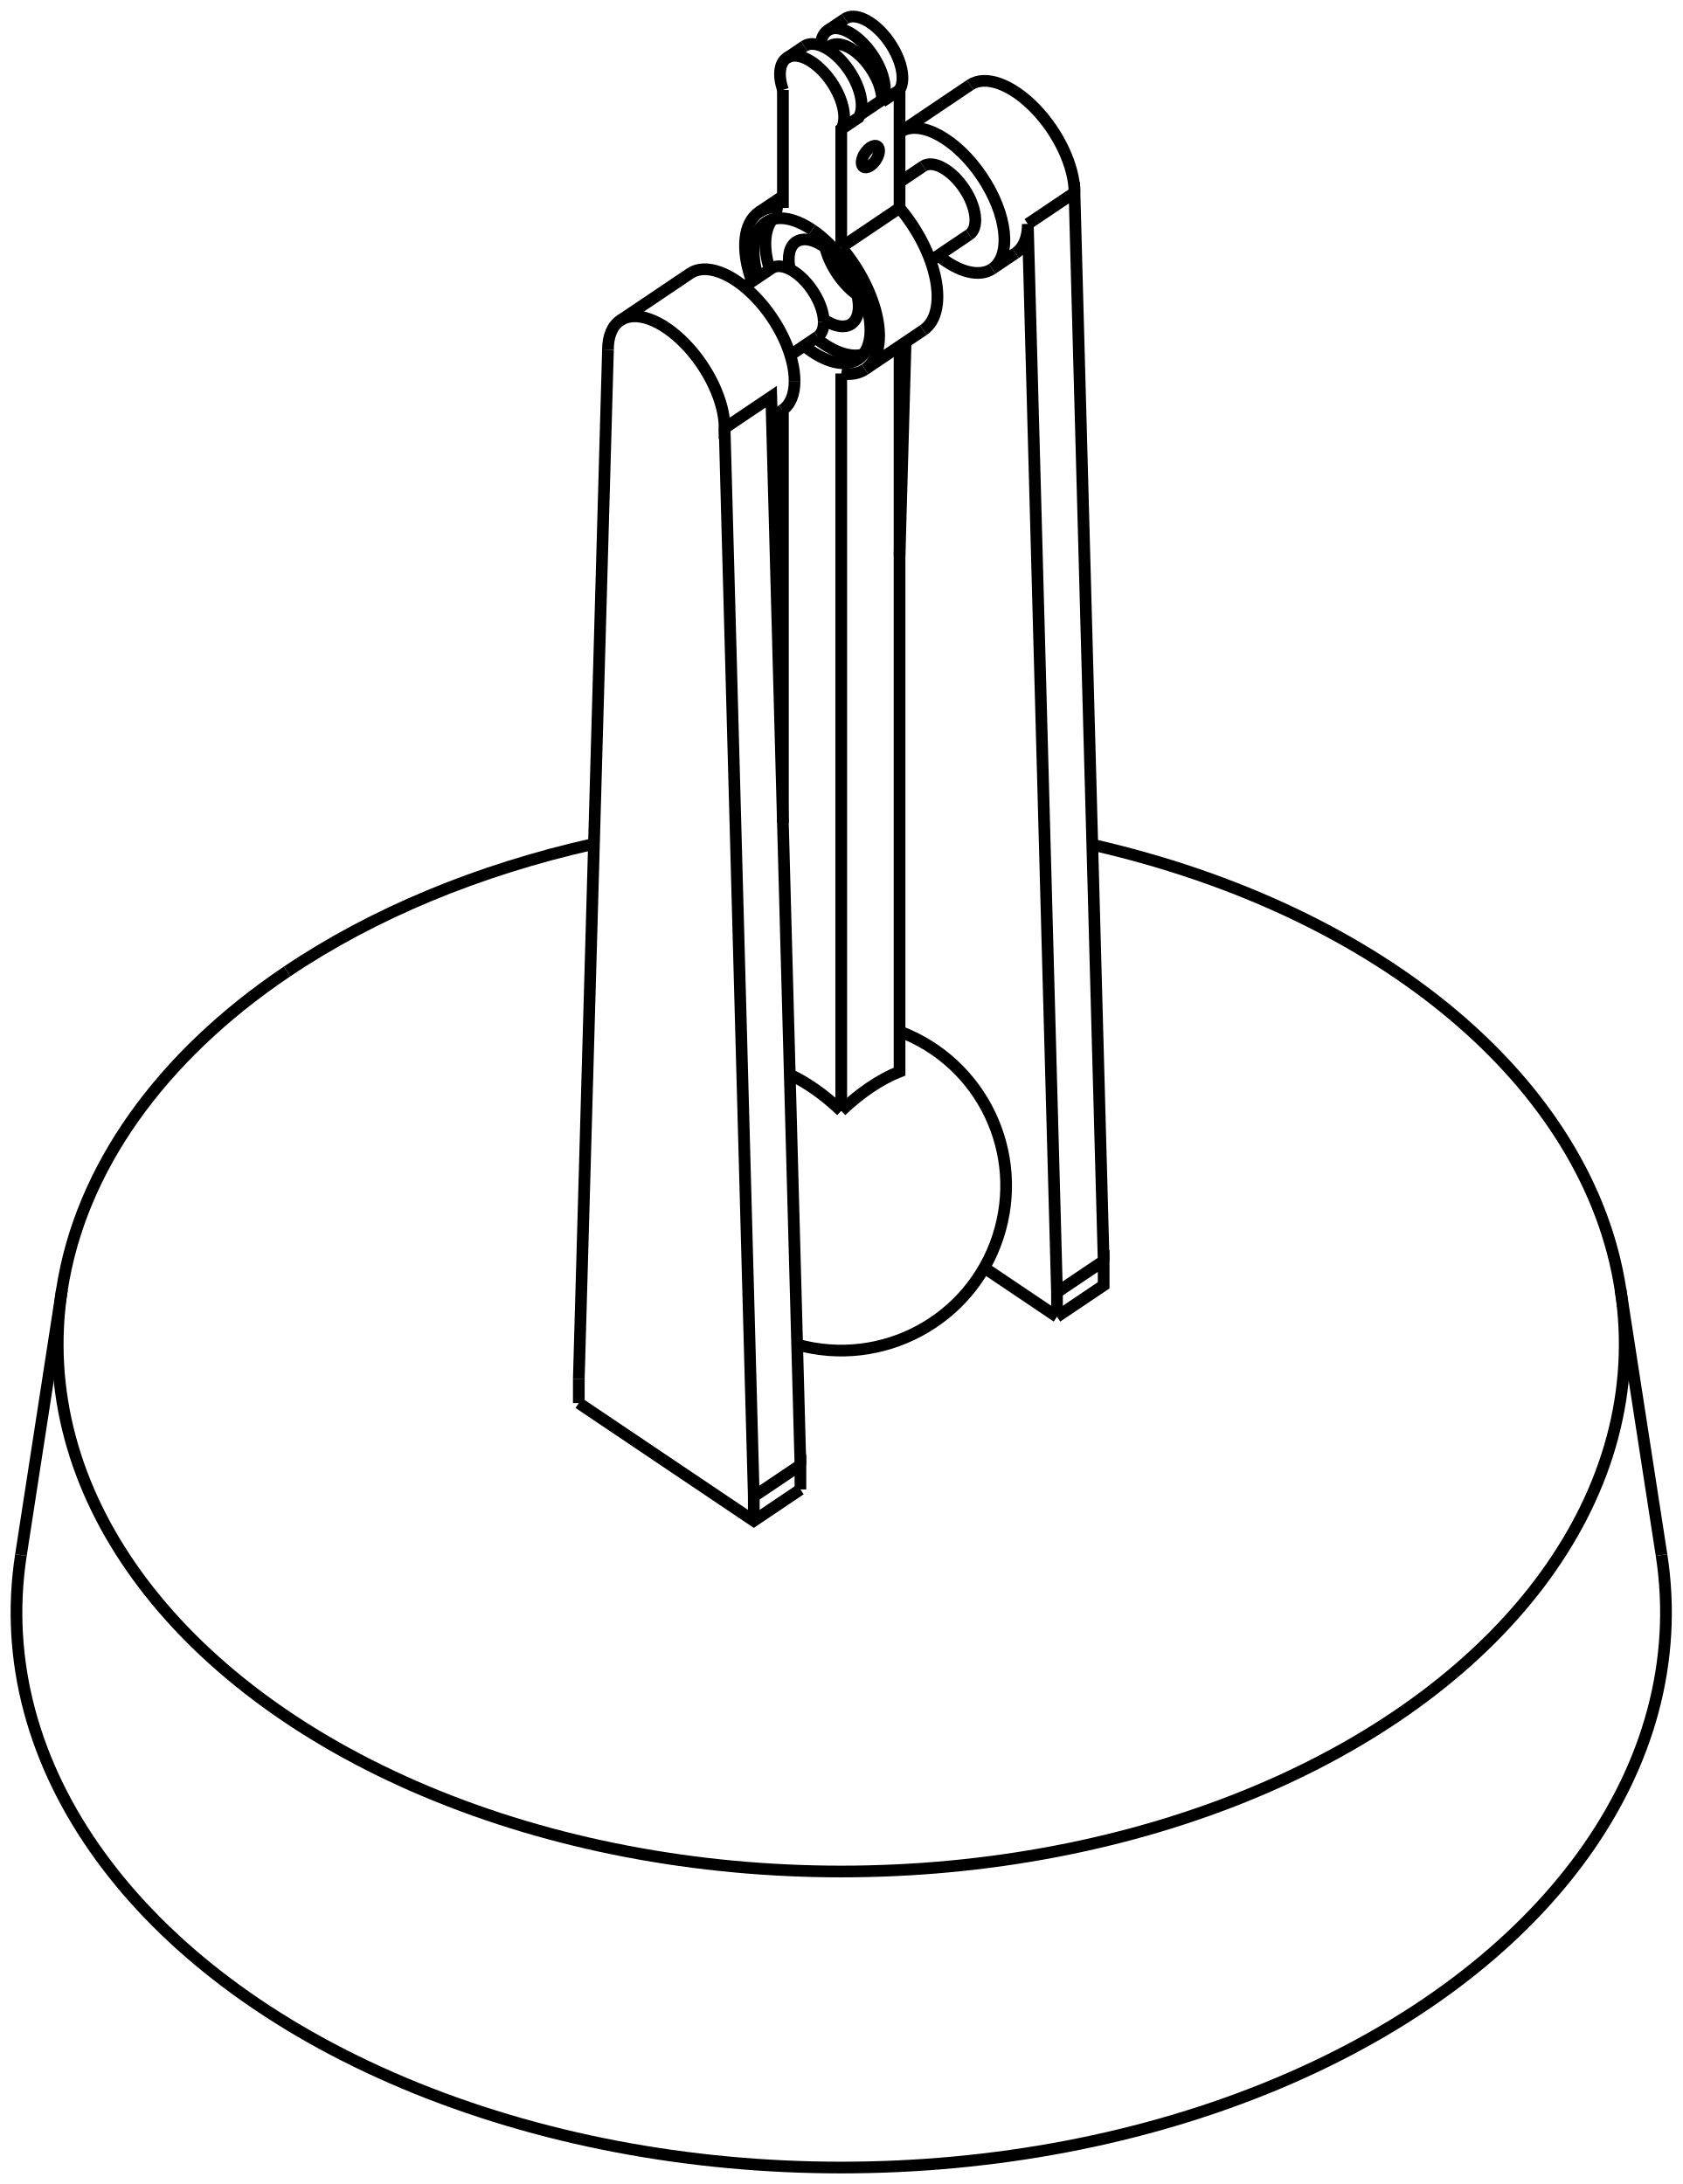
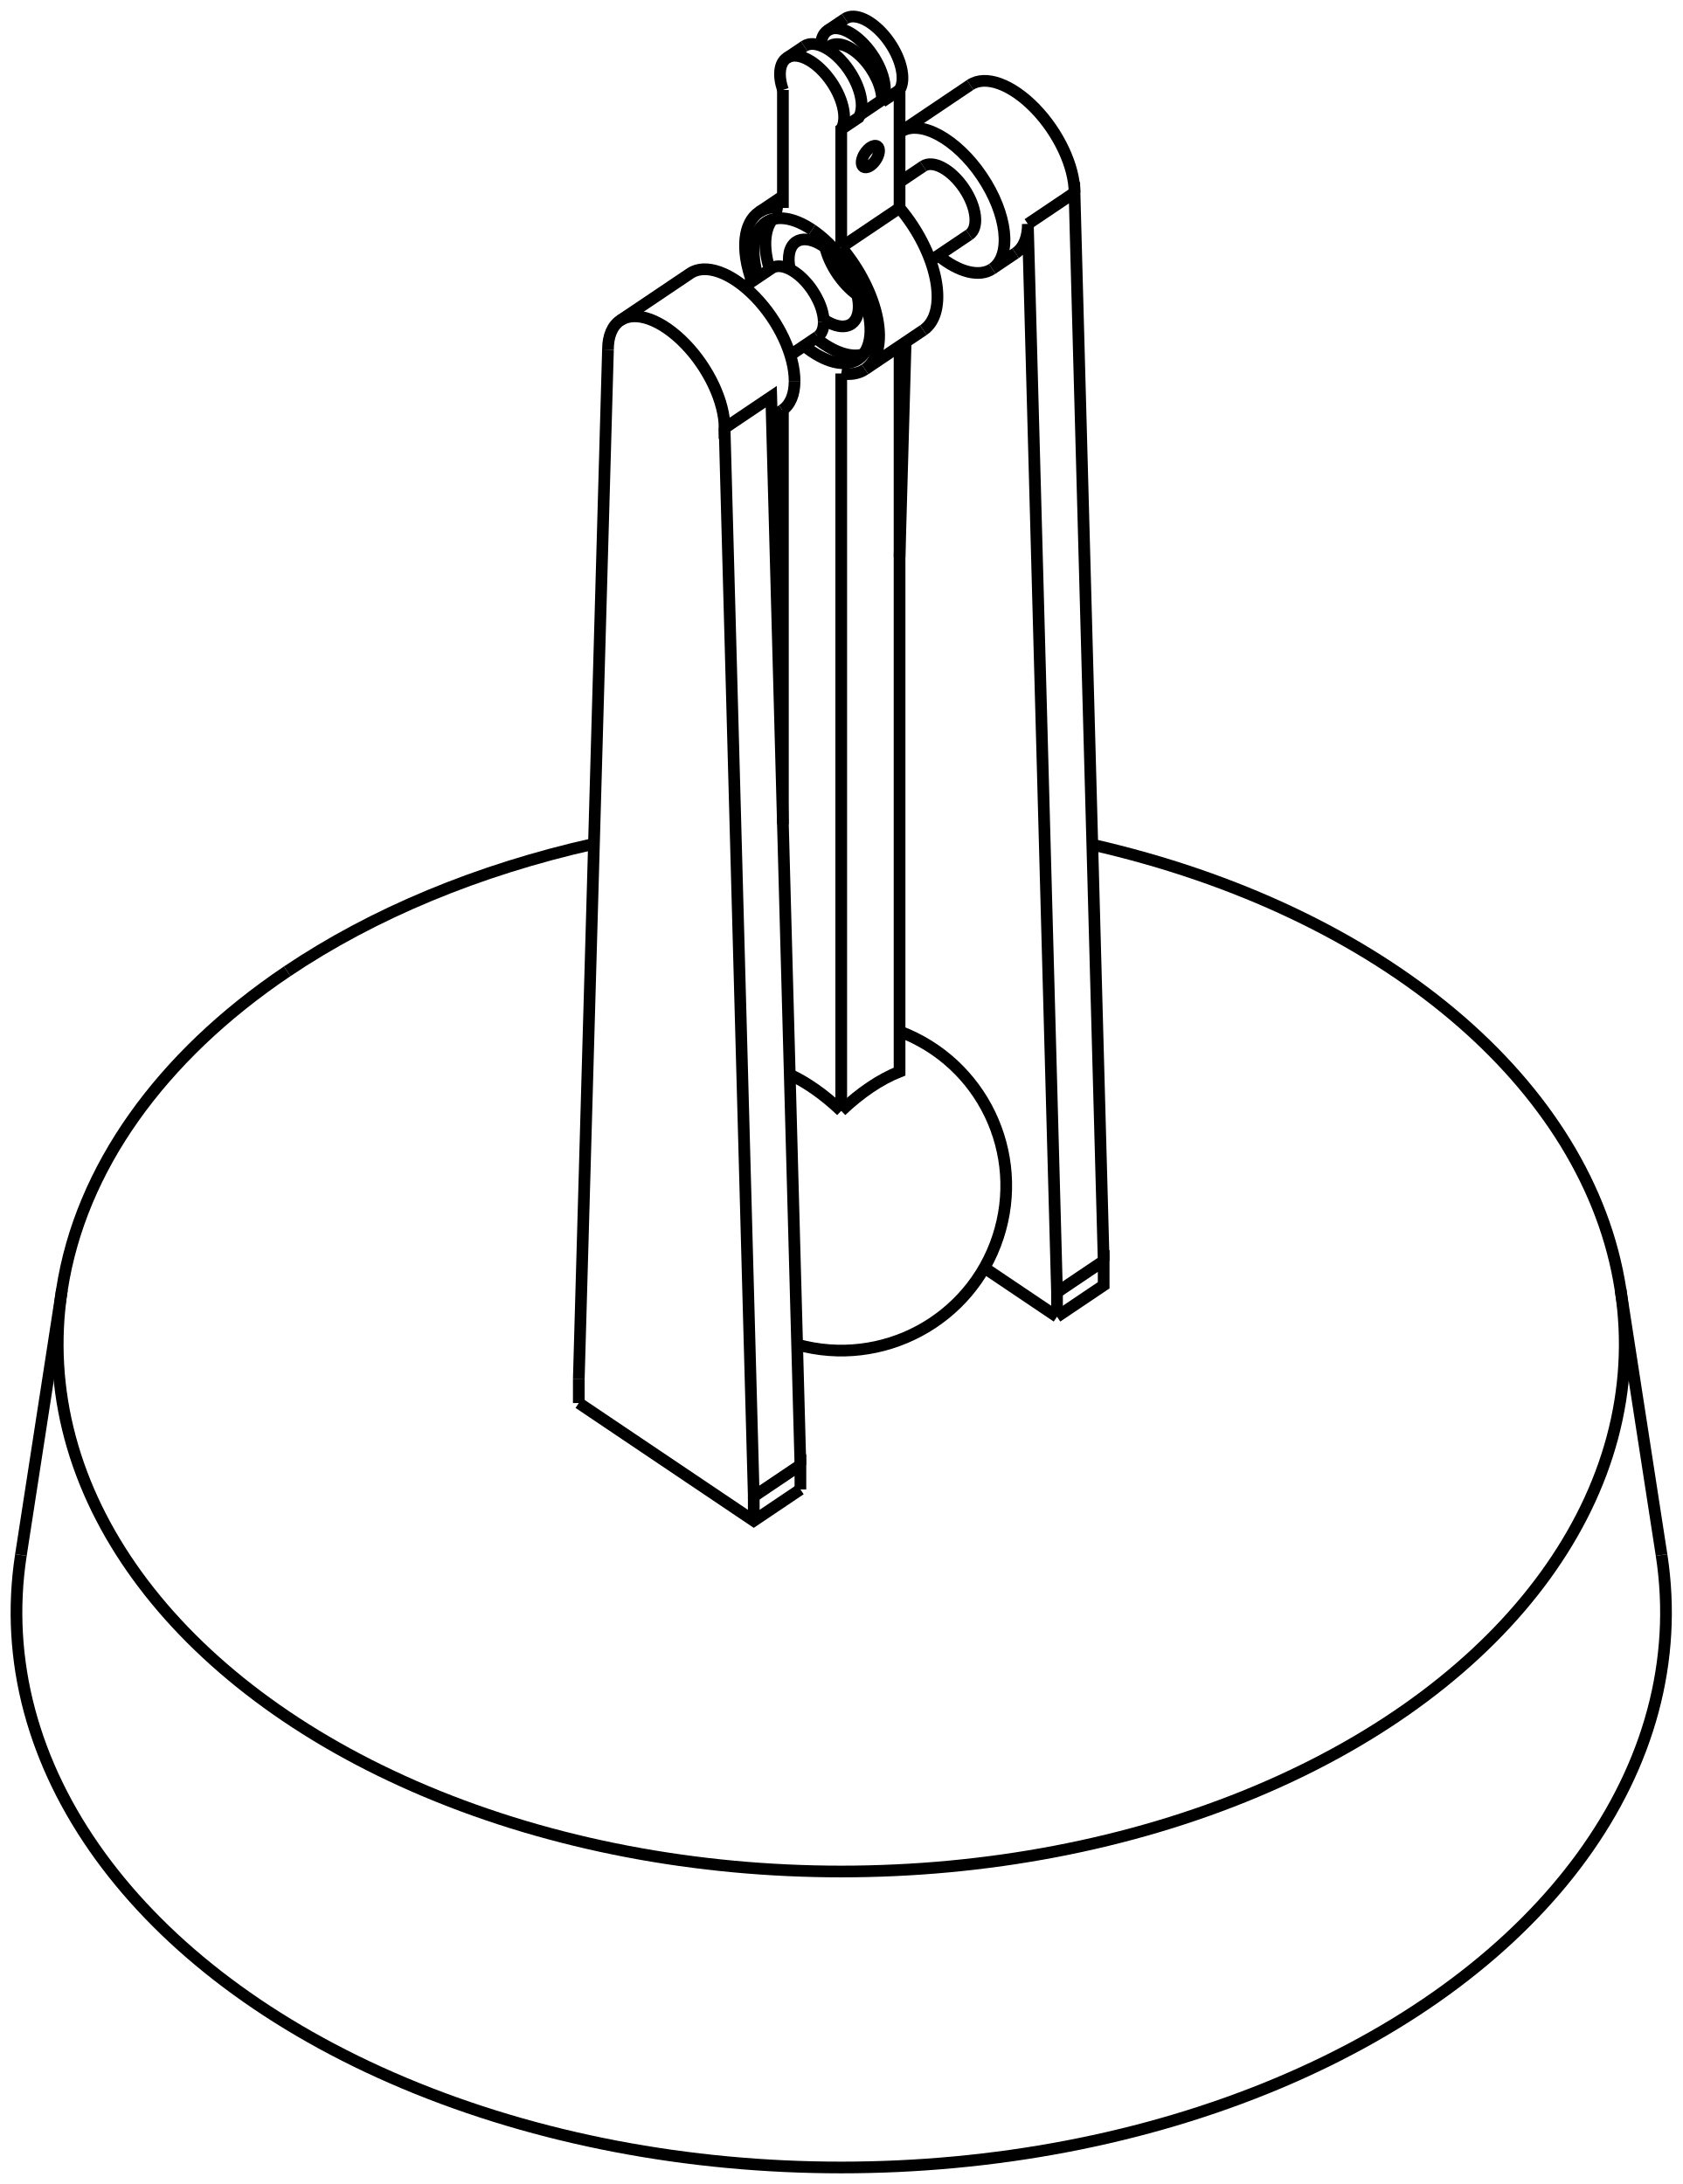
- <svg xmlns="http://www.w3.org/2000/svg" version="1.1" viewBox="-50.983 -50.168 102 132.442" fill="none" stroke="black" stroke-width="0.6%" vector-effect="non-scaling-stroke">
-   <path d="M -33.574 8.74 A 47.5 31.976 0 0 1 -14.973 1.005" />
-   <path d="M -3.526 -0.539 A 47.5 31.976 0 0 1 -3.518 -0.54" />
-   <path d="M 15.238 1.057 A 47.5 31.976 0 0 1 47.262 28.039 A 47.5 31.976 0 1 1 -47.228 28.039 A 47.5 31.976 0 0 1 -33.574 8.74" />
-   <path d="M -49.714 44.134 A 50 33.659 180 1 0 49.749 44.134" />
-   <path d="M -15.892 34.919 L -5.284 42.058 L -2.456 40.154" />
-   <path d="M 13.098 29.68 L 15.927 27.776 L 15.927 26.297 L 13.098 28.201 L 11.33 -36.584 A 5 2.615 236.046 0 1 10.587 -34.817" />
-   <path d="M 13.098 29.68 L 8.69 26.713" />
-   <path d="M -7.052 -24.207 L -5.284 40.579 L -2.456 38.675 L -2.456 40.154" />
-   <path d="M -14.124 -28.966 A 5 2.615 236.046 0 1 -13.381 -30.734 A 5 2.615 236.046 0 1 -7.052 -24.207 L -4.224 -26.111 L -2.456 38.675" />
-   <path d="M -15.892 33.44 L -14.124 -28.966" />
-   <path d="M -15.892 34.919 L -15.892 33.44" />
-   <path d="M -5.284 40.579 L -5.284 42.058" />
-   <path d="M 14.159 -38.488 A 5 2.615 56.046 0 0 7.83 -45.016" />
-   <path d="M 15.927 26.297 L 14.159 -38.488 L 11.33 -36.584" />
-   <path d="M 13.098 29.68 L 13.098 28.201" />
-   <path d="M 3.921 -29.424 L 3.553 -16.433" />
-   <path d="M -2.81 -27.063 A 5 2.615 56.046 0 0 -9.139 -33.59 L -13.381 -30.734" />
-   <path d="M -3.553 -25.295 A 5 2.615 56.046 0 0 -2.81 -27.063" />
-   <path d="M 3.553 -42.135 A 5 2.615 236.046 0 1 3.588 -42.159 L 7.83 -45.016" />
-   <path d="M 3.588 -42.159 A 5 2.615 236.046 0 1 9.173 -33.864 L 10.587 -34.817" />
-   <path d="M 9.173 -33.864 A 5 2.615 236.046 0 1 5.898 -34.673" />
-   <path d="M 4.984 -40.086 A 2.5 1.307 236.046 0 1 7.777 -35.938" />
-   <path d="M -1.043 -30.633 A 2.5 1.307 56.046 0 0 -4.207 -33.897 L -5.864 -32.781" />
-   <path d="M -1.414 -29.749 A 2.5 1.307 56.046 0 0 -1.043 -30.633" />
-   <path d="M 0.018 17.197 A 9.682 5.064 56.046 0 0 -3.102 14.995" />
-   <path d="M 0.018 17.197 A 9.682 5.062 123.941 0 1 3.553 14.816 L 3.553 -29.176" />
-   <path d="M 4.996 -30.148 A 5.75 3.007 56.046 0 0 3.553 -37.557 L 3.553 -44.712 A 2.75 1.438 56.046 0 0 0.249 -49.03" />
-   <path d="M -3.518 -25.32 L -3.518 -0.25" />
-   <path d="M -3.518 -44.712 L -3.518 -37.556" />
-   <path d="M -5.393 -33.098 A 5.75 3.007 236.046 0 1 -4.962 -37.307 L -3.518 -38.279" />
-   <path d="M -4.962 -37.307 A 5.75 3.007 236.046 0 1 -3.518 -37.556" />
-   <path d="M 0.018 17.197 L 0.018 -27.518" />
-   <path d="M 0.018 -35.176 A 5.75 3.007 236.046 0 1 1.461 -27.768 L 4.996 -30.148" />
-   <path d="M 1.461 -27.768 A 5.75 3.007 236.046 0 1 0.018 -27.518" />
-   <path d="M 0.018 -35.176 L 0.018 -42.332 L 1.078 -43.046 A 2.75 1.438 56.046 0 0 -2.226 -47.364" />
-   <path d="M -3.518 -44.712 A 2.75 1.438 236.046 0 1 -3.286 -46.65 L -2.226 -47.364" />
-   <path d="M -3.286 -46.65 A 2.75 1.438 236.046 0 1 0.018 -42.332" />
-   <path d="M -1.75 -36.235 A 5 2.615 236.046 0 1 1.042 -28.39 A 5 2.615 236.046 0 1 -2.232 -29.199" />
-   <path d="M -5.025 -33.346 A 5 2.615 236.046 0 1 -4.543 -36.685 A 5 2.615 236.046 0 1 -1.75 -36.235" />
-   <path d="M 0.018 -35.176 L 3.553 -37.557" />
-   <path d="M 2.492 -43.998 L 3.553 -44.712" />
-   <path d="M 2.492 -44.106 L 2.492 -43.998" />
-   <path d="M 2.492 -44.106 L 1.159 -43.208" />
-   <path d="M 1.785 -41.226 A 0.75 0.392 303.941 0 0 1.367 -40.049 A 0.75 0.392 303.941 0 0 2.204 -41.294 A 0.75 0.392 303.941 0 0 1.785 -41.226 Z" />
-   <path d="M -1.22 -47.396 A 2.75 1.438 236.046 0 1 -0.812 -48.316 L 0.249 -49.03" />
-   <path d="M -0.812 -48.316 A 2.75 1.438 236.046 0 1 2.492 -43.998" />
-   <path d="M 1.359 -28.683 A 5 2.615 236.046 0 1 -1.525 -29.675" />
-   <path d="M -4.318 -33.822 A 5 2.615 236.046 0 1 -4.152 -36.867" />
-   <path d="M -0.672 -47.369 A 2.5 1.307 236.046 0 1 2.492 -44.106" />
-   <path d="M 0.988 -32.285 A 3 1.569 236.046 0 1 -0.954 -35.169" />
-   <path d="M -1.043 -30.795 A 3 1.569 56.046 0 0 0.632 -30.525 A 3 1.569 56.046 0 0 -2.719 -35.502 A 3 1.569 56.046 0 0 -3.097 -33.84" />
-   <path d="M -1.05 -30.799 A 3 1.569 56.046 0 0 -1.043 -30.795" />
-   <path d="M -47.228 28.039 L -49.714 44.134" />
-   <path d="M 47.262 28.039 L 49.749 44.134" />
-   <path d="M -3.553 -25.295 L -4.19 -24.866" />
-   <path d="M -1.414 -29.749 L -3.071 -28.634" />
-   <path d="M 5.427 -34.356 L 7.777 -35.938" />
-   <path d="M 3.553 -39.122 L 4.984 -40.086" />
-   <path d="M -2.655 31.37 A 10 10 0 0 0 3.553 12.38" />
-   <path d="M -0.876 -47.232 L -0.672 -47.369" />
+ <svg xmlns="http://www.w3.org/2000/svg" version="1.1" viewBox="-51 -50.178 102 132.44" fill="none" stroke="black" stroke-width="0.6%" vector-effect="non-scaling-stroke">
+   <path d="M -33.588 8.723 A 47.5 31.977 360 0 1 -14.991 0.992" />
+   <path d="M -3.545 -0.553 A 47.5 31.977 360 0 1 -3.536 -0.554" />
+   <path d="M 15.221 1.044 A 47.5 31.977 360 0 1 47.245 28.026 A 47.5 31.977 360 1 1 -47.245 28.026 A 47.5 31.977 360 0 1 -33.588 8.723" />
+   <path d="M -49.732 44.12 A 50 33.66 180 1 0 49.732 44.12" />
+   <path d="M -15.91 34.905 L -5.303 42.045 L -2.475 40.141" />
+   <path d="M 13.081 29.668 L 15.91 27.764 L 15.91 26.285 L 13.081 28.19 L 11.314 -36.594 A 5 2.614 236.051 0 1 10.57 -34.826" />
+   <path d="M 13.081 29.668 L 8.672 26.7" />
+   <path d="M -7.071 -24.217 L -5.303 40.566 L -2.475 38.662 L -2.475 40.141" />
+   <path d="M -14.142 -28.978 A 5 2.614 236.051 0 1 -13.399 -30.745 A 5 2.614 236.051 0 1 -7.071 -24.217 L -4.243 -26.121 L -2.475 38.662" />
+   <path d="M -15.91 33.426 L -14.142 -28.978" />
+   <path d="M -15.91 34.905 L -15.91 33.426" />
+   <path d="M -5.303 40.566 L -5.303 42.045" />
+   <path d="M 14.142 -38.498 A 5 2.614 56.051 0 0 7.814 -45.026" />
+   <path d="M 15.91 26.285 L 14.142 -38.498 L 11.314 -36.594" />
+   <path d="M 13.081 29.668 L 13.081 28.19" />
+   <path d="M 3.905 -29.435 L 3.536 -16.393" />
+   <path d="M -2.828 -27.073 A 5 2.614 56.051 0 0 -9.156 -33.601 L -13.399 -30.745" />
+   <path d="M -3.572 -25.306 A 5 2.614 56.051 0 0 -2.828 -27.073" />
+   <path d="M 3.536 -42.144 A 5 2.614 236.051 0 1 3.572 -42.17 L 7.814 -45.026" />
+   <path d="M 3.572 -42.17 A 5 2.614 236.051 0 1 9.156 -33.874 L 10.57 -34.826" />
+   <path d="M 9.156 -33.874 A 5 2.614 236.051 0 1 5.882 -34.684" />
+   <path d="M 4.968 -40.096 A 2.5 1.307 236.051 0 1 7.76 -35.948" />
+   <path d="M -1.061 -30.644 A 2.5 1.307 56.051 0 0 -4.225 -33.908 L -5.882 -32.792" />
+   <path d="M -1.432 -29.76 A 2.5 1.307 56.051 0 0 -1.061 -30.644" />
+   <path d="M 0 17.185 A 9.682 5.063 56.051 0 0 -3.121 14.982" />
+   <path d="M 0 17.185 A 9.682 5.063 123.949 0 1 3.536 14.805 L 3.536 -29.186" />
+   <path d="M 4.979 -30.158 A 5.75 3.007 56.051 0 0 3.536 -37.567 L 3.536 -44.722 A 2.75 1.438 56.051 0 0 0.232 -49.04" />
+   <path d="M -3.536 -25.331 L -3.536 -0.208" />
+   <path d="M -3.536 -44.722 L -3.536 -37.567" />
+   <path d="M -5.41 -33.11 A 5.75 3.007 236.051 0 1 -4.979 -37.318 L -3.536 -38.289" />
+   <path d="M -4.979 -37.318 A 5.75 3.007 236.051 0 1 -3.536 -37.567" />
+   <path d="M 0 17.185 L 0 -27.529" />
+   <path d="M 0 -35.187 A 5.75 3.007 236.051 0 1 1.443 -27.778 L 4.979 -30.158" />
+   <path d="M 1.443 -27.778 A 5.75 3.007 236.051 0 1 0 -27.529" />
+   <path d="M 0 -35.187 L 0 -42.342 L 1.061 -43.056 A 2.75 1.438 56.051 0 0 -2.243 -47.374" />
+   <path d="M -3.536 -44.722 A 2.75 1.438 236.051 0 1 -3.304 -46.66 L -2.243 -47.374" />
+   <path d="M -3.304 -46.66 A 2.75 1.438 236.051 0 1 0 -42.342" />
+   <path d="M -1.768 -36.245 A 5 2.614 236.051 0 1 1.024 -28.4 A 5 2.614 236.051 0 1 -2.25 -29.209" />
+   <path d="M -5.042 -33.357 A 5 2.614 236.051 0 1 -4.56 -36.695 A 5 2.614 236.051 0 1 -1.768 -36.245" />
+   <path d="M 0 -35.187 L 3.536 -37.567" />
+   <path d="M 2.475 -44.008 L 3.536 -44.722" />
+   <path d="M 2.475 -44.116 L 2.475 -44.008" />
+   <path d="M 2.475 -44.116 L 1.142 -43.218" />
+   <path d="M 1.768 -41.236 A 0.75 0.392 303.949 0 0 1.349 -40.06 A 0.75 0.392 303.949 0 0 2.187 -41.304 A 0.75 0.392 303.949 0 0 1.768 -41.236 Z" />
+   <path d="M -1.237 -47.406 A 2.75 1.438 236.051 0 1 -0.829 -48.326 L 0.232 -49.04" />
+   <path d="M -0.829 -48.326 A 2.75 1.438 236.051 0 1 2.475 -44.008" />
+   <path d="M 1.341 -28.694 A 5 2.614 236.051 0 1 -1.543 -29.685" />
+   <path d="M -4.335 -33.833 A 5 2.614 236.051 0 1 -4.169 -36.878" />
+   <path d="M -0.689 -47.38 A 2.5 1.307 236.051 0 1 2.475 -44.116" />
+   <path d="M 0.971 -32.296 A 3 1.569 236.051 0 1 -0.971 -35.179" />
+   <path d="M -1.061 -30.805 A 3 1.569 56.051 0 0 0.615 -30.535 A 3 1.569 56.051 0 0 -2.736 -35.512 A 3 1.569 56.051 0 0 -3.114 -33.85" />
+   <path d="M -1.067 -30.81 A 3 1.569 56.051 0 0 -1.061 -30.805" />
+   <path d="M -47.245 28.026 L -49.732 44.12" />
+   <path d="M 47.245 28.026 L 49.732 44.12" />
+   <path d="M -3.572 -25.306 L -4.209 -24.877" />
+   <path d="M -1.432 -29.76 L -3.09 -28.644" />
+   <path d="M 5.41 -34.366 L 7.76 -35.948" />
+   <path d="M 3.536 -39.132 L 4.968 -40.096" />
+   <path d="M -2.674 31.357 A 10 10 0 0 0 3.536 12.367" />
+   <path d="M -0.893 -47.242 L -0.689 -47.38" />
</svg>
